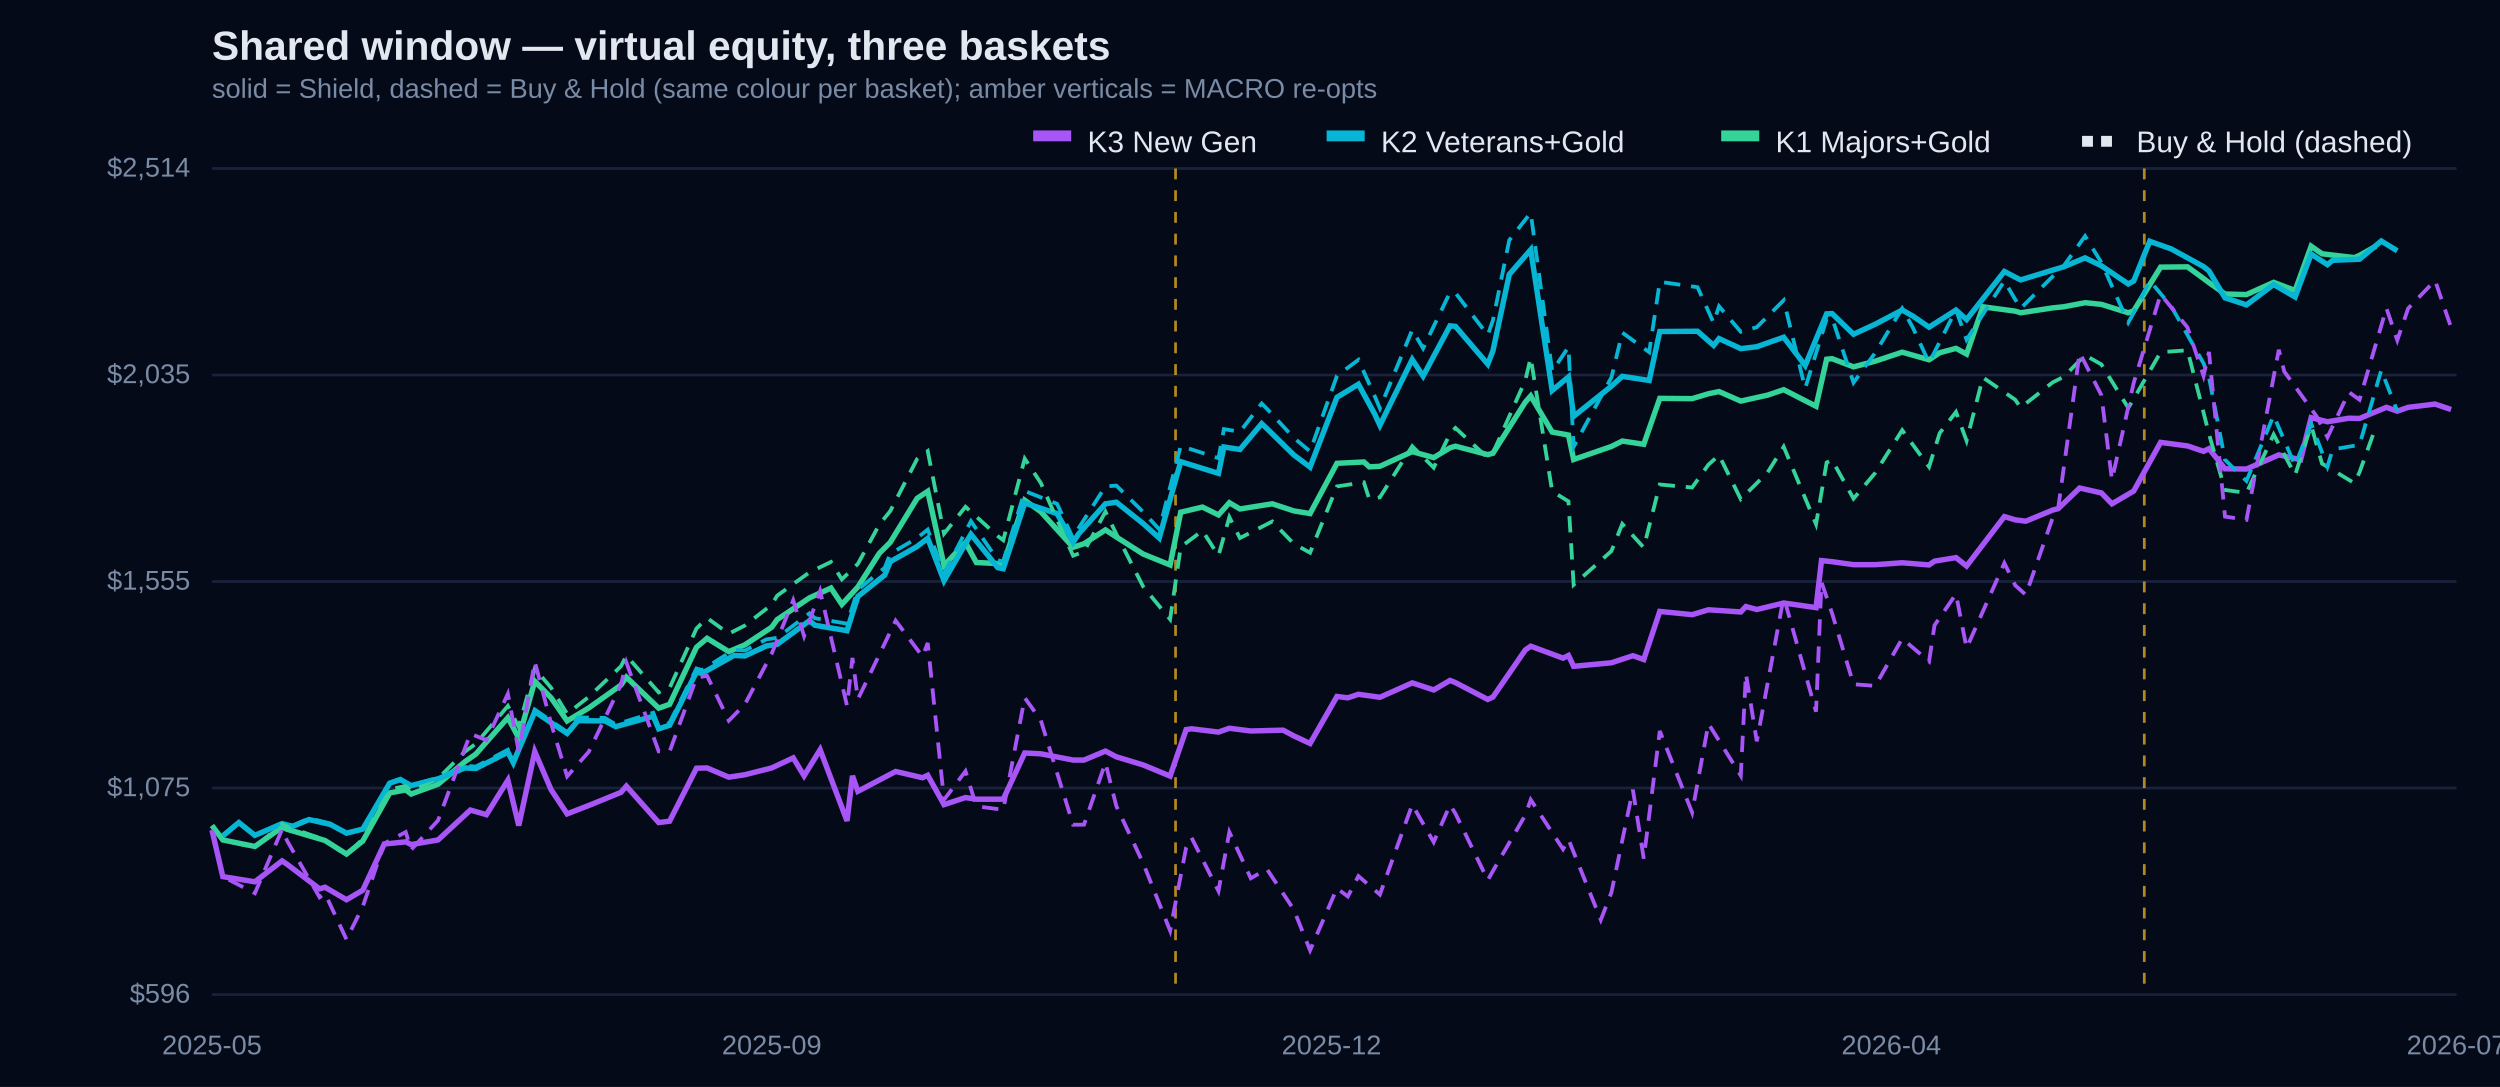
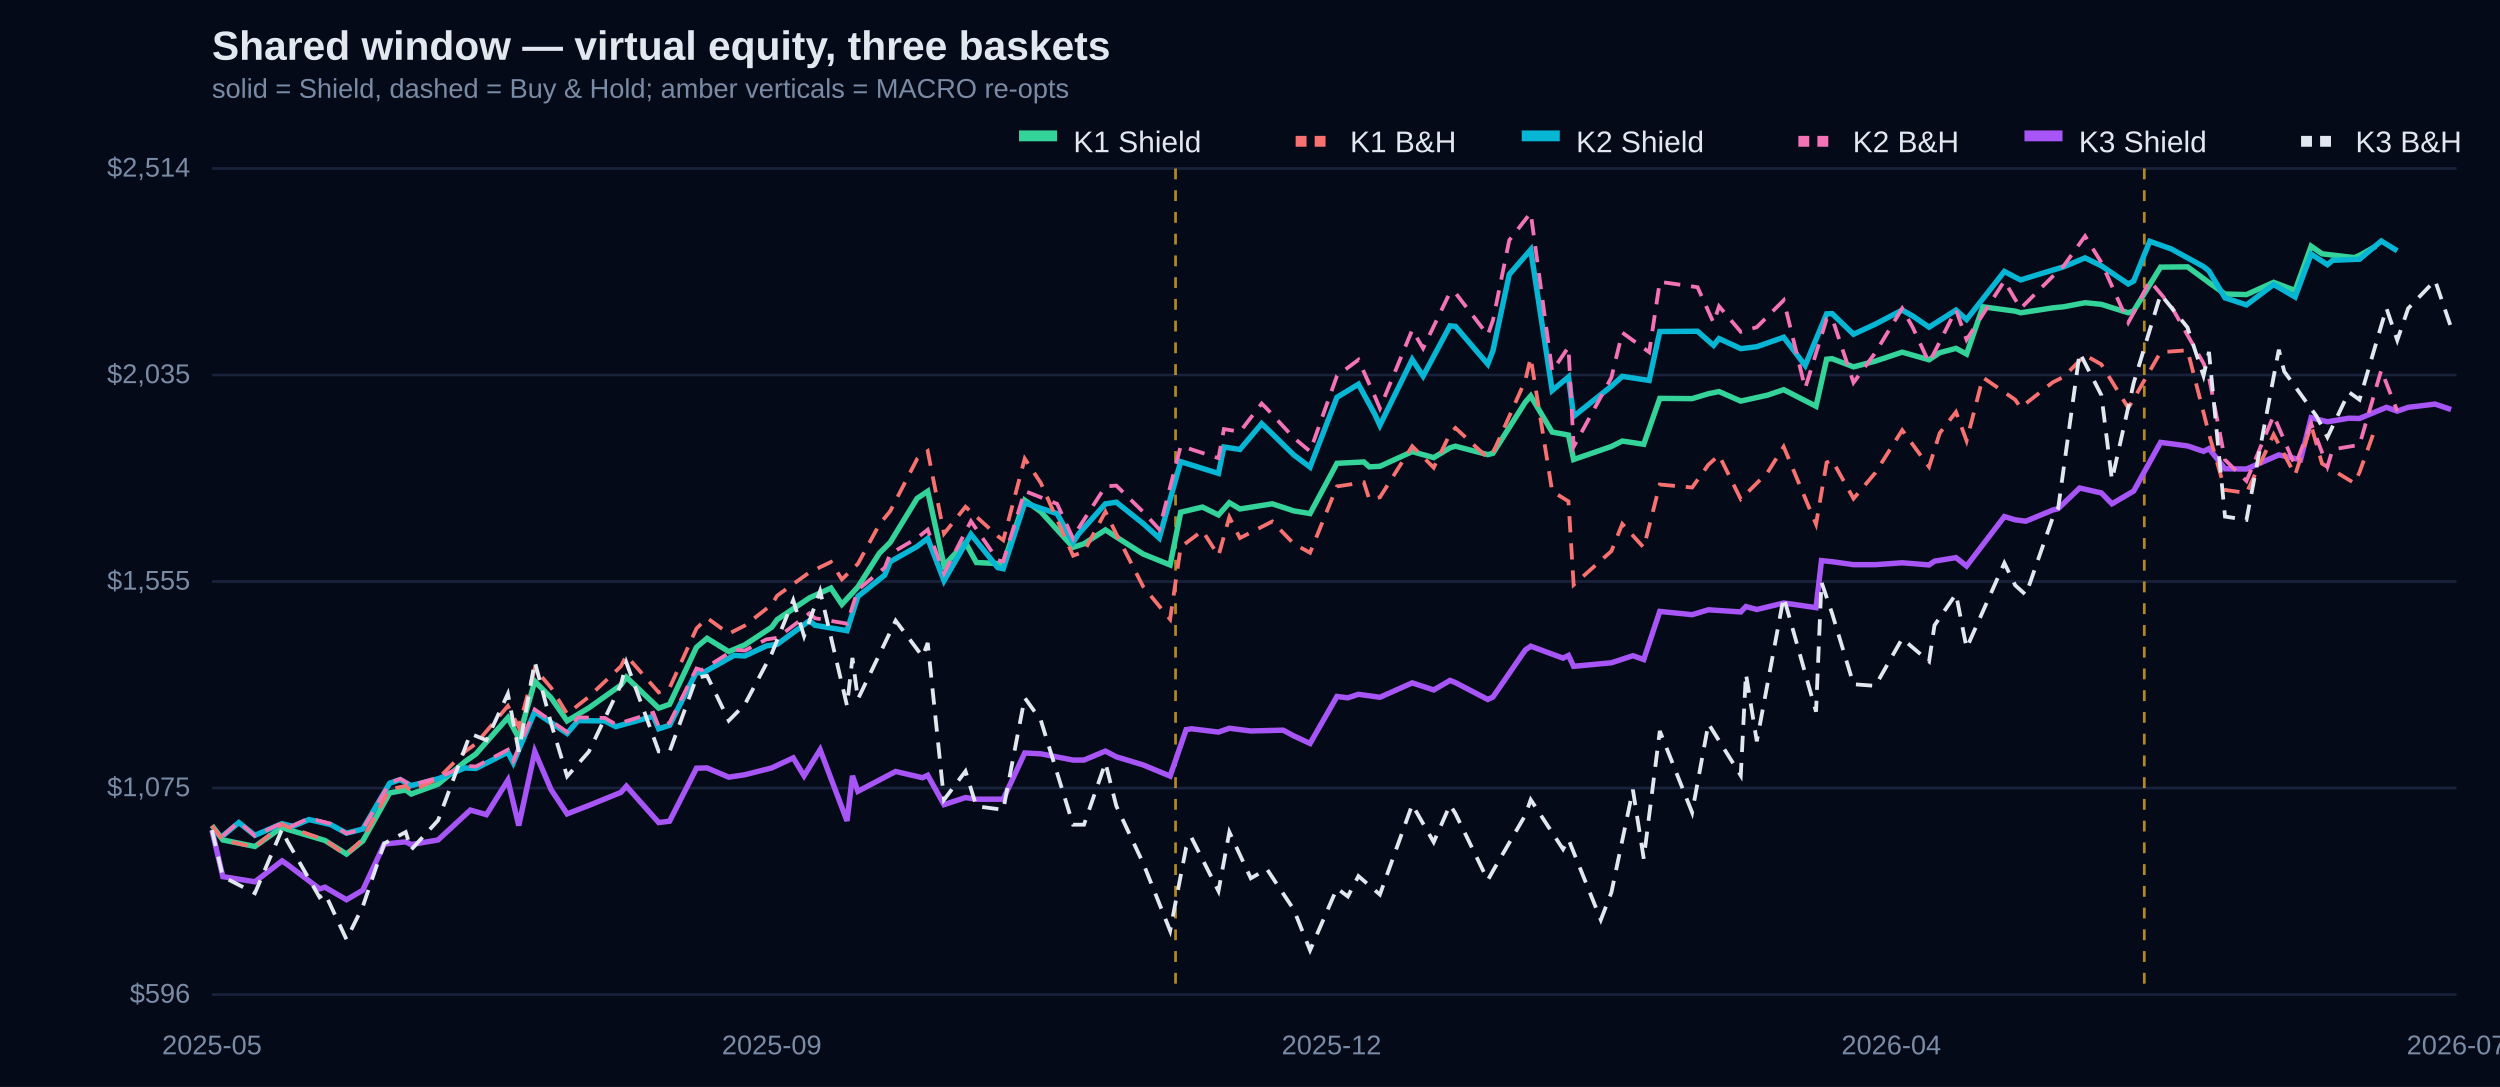
<svg xmlns="http://www.w3.org/2000/svg" width="920" height="400" viewBox="0 0 920 400" font-family="Plus Jakarta Sans,Segoe UI,Arial,sans-serif">
  <rect width="920" height="400" fill="#050a18" />
  <text x="78" y="22" fill="#e2e8f0" font-size="15" font-weight="700">Shared window — virtual equity, three baskets</text>
-   <text x="78" y="36" fill="#7a8ba5" font-size="10">solid = Shield, dashed = Buy &amp; Hold (same colour per basket); amber verticals = MACRO re-opts</text>
+   <text x="78" y="36" fill="#7a8ba5" font-size="10">solid = Shield, dashed = Buy &amp; Hold; amber verticals = MACRO re-opts</text>
  <line x1="78" y1="366.0" x2="904" y2="366.0" stroke="#18223a" stroke-width="1" />
  <text x="70" y="369.0" fill="#7a8ba5" font-size="10" text-anchor="end">$596</text>
  <line x1="78" y1="290.0" x2="904" y2="290.0" stroke="#18223a" stroke-width="1" />
  <text x="70" y="293.0" fill="#7a8ba5" font-size="10" text-anchor="end">$1,075</text>
  <line x1="78" y1="214.0" x2="904" y2="214.0" stroke="#18223a" stroke-width="1" />
  <text x="70" y="217.0" fill="#7a8ba5" font-size="10" text-anchor="end">$1,555</text>
  <line x1="78" y1="138.0" x2="904" y2="138.0" stroke="#18223a" stroke-width="1" />
  <text x="70" y="141.0" fill="#7a8ba5" font-size="10" text-anchor="end">$2,035</text>
  <line x1="78" y1="62.0" x2="904" y2="62.0" stroke="#18223a" stroke-width="1" />
  <text x="70" y="65.0" fill="#7a8ba5" font-size="10" text-anchor="end">$2,514</text>
  <text x="78.0" y="388" fill="#7a8ba5" font-size="10" text-anchor="middle">2025-05</text>
  <text x="284.0" y="388" fill="#7a8ba5" font-size="10" text-anchor="middle">2025-09</text>
  <text x="490.0" y="388" fill="#7a8ba5" font-size="10" text-anchor="middle">2025-12</text>
  <text x="696.0" y="388" fill="#7a8ba5" font-size="10" text-anchor="middle">2026-04</text>
  <text x="904.0" y="388" fill="#7a8ba5" font-size="10" text-anchor="middle">2026-07</text>
  <line x1="432.6" y1="62" x2="432.6" y2="366" stroke="#fbbf24" stroke-width="1" stroke-dasharray="4 4" opacity="0.7" />
  <line x1="789.1" y1="62" x2="789.1" y2="366" stroke="#fbbf24" stroke-width="1" stroke-dasharray="4 4" opacity="0.7" />
  <polyline points="78.0,303.8 82.0,309.1 93.8,311.5 103.8,304.4 105.7,305.2 117.6,308.7 119.6,309.3 127.5,314.3 133.5,309.5 143.4,291.8 149.3,290.7 151.3,292.2 161.2,288.6 171.1,280.3 175.1,277.5 186.9,264.1 190.9,271.6 196.8,250.7 202.8,256.8 208.7,265.3 216.7,260.5 228.5,252.1 230.5,249.2 242.4,260.6 246.4,259.2 256.3,238.2 260.2,234.9 268.2,239.8 274.1,237.3 284.0,230.8 286.0,228.0 297.9,220.0 305.8,216.4 309.8,222.4 315.7,216.0 323.6,203.6 327.6,199.6 337.5,183.4 341.4,180.8 347.4,208.1 355.3,199.7 359.3,207.0 369.2,207.5 377.1,184.1 383.0,188.3 394.9,201.4 398.9,200.1 406.8,195.0 410.8,197.6 420.7,203.9 430.6,207.9 434.5,188.5 442.5,186.6 448.4,189.5 452.4,185.0 456.3,187.3 468.2,185.4 476.1,188.0 482.1,189.0 492.0,170.5 501.9,170.0 503.9,171.8 507.8,171.6 519.7,166.2 527.6,168.4 533.6,164.8 535.6,164.2 547.5,167.3 549.4,166.8 561.3,148.0 563.3,145.7 571.2,159.0 577.2,160.1 579.1,169.1 593.0,164.3 597.0,162.3 604.9,163.5 610.8,146.6 622.7,146.7 628.7,144.9 632.6,144.1 640.6,147.6 650.5,145.4 656.4,143.4 668.3,149.5 672.2,132.2 674.2,132.0 682.1,135.0 690.1,132.9 700.0,129.6 709.9,132.4 713.8,129.8 719.8,128.2 723.7,130.3 729.7,112.9 741.6,114.5 743.6,115.1 755.4,113.3 759.4,112.9 767.3,111.4 773.3,112.0 783.2,115.1 785.2,114.4 795.1,98.3 805.0,98.2 810.9,102.5 812.9,104.0 818.8,108.2 826.7,108.4 836.7,103.9 844.6,106.9 850.5,90.6 854.5,93.4 866.4,94.8 868.3,94.0 874.3,90.6" fill="none" stroke="#34d399" stroke-width="2.0" />
  <polyline points="82.0,307.6 87.9,302.7 93.8,307.4 103.8,303.1 107.7,304.1 113.7,301.6 121.6,303.4 127.5,306.6 133.5,305.1 143.4,288.2 147.3,286.9 151.3,289.1 161.2,286.6 171.1,282.6 175.1,282.8 186.9,276.8 188.9,280.7 196.8,261.9 208.7,269.9 212.7,265.2 222.6,265.3 226.6,267.4 240.4,263.6 242.4,268.2 246.4,266.9 256.3,247.3 258.3,247.8 270.1,241.2 274.1,241.4 282.0,237.7 286.0,237.1 297.9,228.4 299.9,230.1 311.7,232.1 315.7,219.5 325.6,211.6 327.6,206.7 337.5,201.1 341.4,198.1 347.4,213.7 357.3,196.6 367.2,208.9 369.2,209.3 377.1,185.1 389.0,189.0 394.9,199.6 396.9,196.5 406.8,185.4 410.8,184.8 420.7,192.7 426.6,198.0 434.5,169.9 448.4,174.2 450.4,164.5 456.3,165.4 464.3,155.9 466.2,157.7 476.1,167.4 482.1,171.9 492.0,146.2 499.9,141.4 505.9,152.4 507.8,156.5 519.7,132.3 523.7,138.4 533.6,119.9 535.6,120.1 547.5,134.0 549.4,129.1 555.4,101.0 563.3,91.9 571.2,143.7 577.2,138.7 579.1,153.2 593.0,142.1 597.0,138.5 606.9,140.0 610.8,122.0 624.7,121.9 630.6,127.1 632.6,124.6 640.6,128.3 646.5,127.6 656.4,124.1 664.3,134.5 672.2,115.5 674.2,115.4 682.1,123.0 690.1,119.3 700.0,114.1 703.9,116.3 709.9,120.4 719.8,114.1 723.7,117.6 737.6,99.9 741.6,102.0 743.6,103.0 755.4,99.4 759.4,98.2 767.3,94.9 773.3,97.8 783.2,104.5 785.2,103.4 791.1,88.8 799.0,91.6 810.9,98.1 812.9,99.7 818.8,109.6 826.7,112.2 836.7,104.7 844.6,109.3 850.5,93.5 856.5,97.4 858.4,95.8 868.3,95.4 876.3,88.7 882.2,92.3" fill="none" stroke="#06b6d4" stroke-width="2.0" />
  <polyline points="78.0,305.5 82.0,322.6 93.8,324.5 103.8,316.8 105.7,318.1 117.6,327.1 119.6,326.5 127.5,331.1 133.5,327.6 141.4,310.6 149.3,309.8 151.3,310.8 161.2,309.1 173.1,298.1 179.0,299.8 186.9,287.1 190.9,303.8 196.8,276.6 202.8,290.6 208.7,299.5 216.7,296.4 228.5,291.6 230.5,289.3 242.4,302.7 246.4,302.2 256.3,282.7 260.2,282.6 268.2,286.0 274.1,285.1 284.0,282.6 291.9,278.9 295.9,285.5 301.8,275.9 311.7,302.1 313.7,285.5 315.7,291.2 329.6,283.9 339.5,286.2 341.4,285.3 347.4,296.1 355.3,293.5 359.3,294.1 369.2,294.1 377.1,277.1 383.0,277.4 394.9,279.7 398.9,279.7 406.8,276.4 410.8,278.5 420.7,281.5 430.6,285.6 436.5,268.5 438.5,268.2 448.4,269.4 452.4,268.0 460.3,269.0 472.2,268.7 476.1,270.8 482.1,273.6 492.0,256.3 496.0,256.8 499.9,255.5 507.8,256.6 519.7,251.3 527.6,253.9 533.6,250.4 535.6,251.2 547.5,257.4 549.4,256.5 561.3,239.2 563.3,237.8 575.2,242.2 577.2,241.2 579.1,245.2 593.0,243.9 600.9,241.3 604.9,242.7 610.8,225.0 622.7,226.2 628.7,224.4 640.6,225.2 642.5,223.2 646.5,224.3 656.4,221.9 668.3,223.6 670.3,206.3 674.2,206.7 682.1,207.8 690.1,207.8 700.0,207.1 709.9,207.9 711.9,206.5 719.8,205.2 723.7,208.3 737.6,190.1 741.6,191.3 745.5,191.8 755.4,187.7 757.4,187.2 765.3,179.6 773.3,181.4 777.2,185.4 785.2,180.7 795.1,162.8 805.0,164.1 810.9,166.1 812.9,165.1 818.8,172.5 826.7,172.6 838.6,167.4 846.6,169.2 850.5,153.7 856.5,155.2 864.4,153.9 868.3,154.0 878.2,149.9 882.2,151.3 886.2,149.9 896.1,148.7 902.0,150.7" fill="none" stroke="#a855f7" stroke-width="2.0" />
-   <polyline points="78.0,303.8 82.0,309.1 93.8,311.8 103.8,303.2 105.7,304.2 117.6,308.4 119.6,309.0 127.5,314.8 133.5,308.7 143.4,290.5 149.3,289.2 151.3,291.2 161.2,286.5 171.1,276.6 175.1,273.7 186.9,259.8 190.9,267.6 196.8,246.1 202.8,253.1 208.7,262.7 216.7,256.4 228.5,245.2 230.5,241.3 242.4,254.8 246.4,253.2 256.3,231.3 260.2,227.4 268.2,233.2 274.1,230.2 284.0,222.5 286.0,219.2 297.9,210.6 305.8,206.8 309.8,213.2 315.7,207.5 323.6,193.0 327.6,188.1 337.5,168.9 341.4,166.0 347.4,196.4 355.3,186.5 367.2,197.3 369.2,198.8 377.1,168.8 383.0,177.7 394.9,204.5 398.9,203.0 406.8,188.3 410.8,196.5 420.7,215.9 430.6,227.9 434.5,201.3 442.5,195.3 448.4,204.5 452.4,190.3 456.3,198.0 468.2,191.9 476.1,200.1 482.1,203.4 492.0,179.0 501.9,177.5 503.9,183.7 507.8,183.0 519.7,164.2 527.6,172.1 533.6,159.6 535.6,157.5 547.5,168.5 549.4,166.7 561.3,140.0 563.3,131.6 571.2,180.8 577.2,184.5 579.1,215.2 593.0,202.8 597.0,192.8 604.9,201.5 610.8,178.3 622.7,179.4 628.7,171.0 632.6,167.5 640.6,183.7 650.5,173.8 656.4,164.4 668.3,192.9 672.2,170.2 674.2,169.3 682.1,183.5 690.1,174.0 700.0,158.3 709.9,171.8 713.8,159.4 719.8,151.6 723.7,162.2 729.7,138.9 741.6,147.1 743.6,150.0 755.4,140.7 759.4,138.7 767.3,130.7 773.3,134.1 783.2,150.1 785.2,146.8 795.1,129.6 805.0,128.9 810.9,151.8 812.9,159.7 818.8,180.3 826.7,181.4 836.7,159.9 844.6,174.8 850.5,156.5 854.5,170.6 866.4,177.8 868.3,173.8 874.3,157.1" fill="none" stroke="#34d399" stroke-width="1.4" stroke-dasharray="6 4" />
-   <polyline points="82.0,307.6 87.9,302.4 93.8,307.6 103.8,302.8 107.7,303.9 113.7,301.1 121.6,303.1 127.5,306.7 133.5,305.1 143.4,288.1 147.3,286.6 151.3,289.0 161.2,286.2 171.1,281.8 175.1,282.1 186.9,275.9 188.9,280.0 196.8,261.1 208.7,269.4 212.7,264.0 222.6,264.2 226.6,266.6 240.4,262.3 242.4,267.5 246.4,266.0 256.3,246.0 258.3,246.6 270.1,239.1 274.1,239.4 282.0,235.3 286.0,234.7 297.9,225.7 299.9,227.5 311.7,229.5 315.7,217.0 325.6,208.9 327.6,203.8 337.5,198.0 341.4,194.9 347.4,211.0 357.3,191.8 367.2,206.2 369.2,206.6 377.1,180.7 389.0,185.4 394.9,198.2 396.9,194.4 406.8,179.0 410.8,178.7 420.7,188.4 426.6,194.8 434.5,164.1 448.4,168.6 450.4,157.9 456.3,158.9 464.3,148.5 466.2,150.4 476.1,161.1 482.1,166.1 492.0,138.3 499.9,132.4 505.9,145.8 507.8,150.3 519.7,121.4 523.7,128.2 533.6,107.6 535.6,107.8 547.5,123.3 549.4,117.9 555.4,88.4 563.3,78.3 571.2,136.6 577.2,127.7 579.1,164.4 593.0,138.9 597.0,122.4 606.9,129.6 610.8,103.7 624.7,105.7 630.6,118.8 632.6,112.7 640.6,122.1 646.5,120.4 656.4,110.5 664.3,142.9 672.2,117.4 674.2,117.0 682.1,140.8 690.1,129.8 700.0,113.5 703.9,120.5 709.9,133.5 719.8,114.0 723.7,125.0 737.6,103.4 741.6,110.2 743.6,113.5 755.4,101.7 759.4,97.9 767.3,86.9 773.3,96.6 783.2,118.7 785.2,115.1 791.1,103.3 799.0,112.7 810.9,133.7 812.9,138.8 818.8,169.2 826.7,177.0 836.7,152.9 844.6,171.4 850.5,155.9 856.5,171.7 858.4,165.4 868.3,163.7 876.3,136.2 882.2,151.3" fill="none" stroke="#06b6d4" stroke-width="1.4" stroke-dasharray="6 4" />
-   <polyline points="78.0,305.5 82.0,322.6 93.8,328.7 103.8,305.2 105.7,309.5 117.6,330.2 119.6,328.8 127.5,345.7 133.5,333.6 141.4,310.4 149.3,306.2 151.3,312.7 161.2,301.9 173.1,270.0 179.0,272.4 186.9,255.3 190.9,276.6 196.8,243.5 202.8,266.2 208.7,285.7 216.7,276.6 228.5,252.0 230.5,243.8 242.4,276.5 246.4,276.6 256.3,249.4 260.2,248.7 268.2,265.2 274.1,259.2 284.0,240.5 291.9,220.9 295.9,234.1 301.8,217.5 311.7,259.7 313.7,242.1 315.7,257.3 329.6,228.4 339.5,241.6 341.4,236.6 347.4,294.3 355.3,283.8 359.3,296.7 369.2,298.0 377.1,256.8 383.0,265.0 394.9,303.5 398.9,303.5 406.8,280.7 410.8,296.6 420.7,317.7 430.6,342.5 436.5,311.9 438.5,308.3 448.4,327.9 452.4,306.2 460.3,323.2 466.2,319.8 476.1,334.7 482.1,349.7 492.0,326.9 496.0,329.9 499.9,322.4 507.8,329.2 519.7,296.1 527.6,309.9 533.6,296.2 535.6,299.4 547.5,323.9 549.4,320.5 561.3,300.0 563.3,294.3 575.2,312.5 577.2,308.9 589.1,338.5 593.0,328.4 600.9,290.6 604.9,316.0 610.8,269.0 622.7,299.0 628.7,266.3 640.6,285.4 642.5,247.9 646.5,272.8 656.4,219.7 668.3,261.9 670.3,214.2 674.2,225.7 682.1,251.8 690.1,252.4 700.0,235.0 709.9,243.4 711.9,230.1 719.8,218.6 723.7,238.5 737.6,207.2 741.6,215.4 745.5,218.9 755.4,190.5 757.4,187.1 765.3,129.8 773.3,145.4 777.2,176.6 785.2,140.9 795.1,108.3 805.0,120.5 810.9,138.3 812.9,129.5 818.8,190.1 826.7,191.3 838.6,128.7 840.6,136.7 852.5,153.2 856.5,160.9 864.4,144.3 868.3,147.1 878.2,113.4 882.2,125.2 886.2,113.5 896.1,103.2 902.0,120.5" fill="none" stroke="#a855f7" stroke-width="1.4" stroke-dasharray="6 4" />
-   <rect x="380.2" y="48" width="14" height="4" fill="#a855f7" />
-   <text x="400.2" y="56" fill="#e2e8f0" font-size="11">K3 New Gen</text>
-   <rect x="488.2" y="48" width="14" height="4" fill="#06b6d4" />
-   <text x="508.2" y="56" fill="#e2e8f0" font-size="11">K2 Veterans+Gold</text>
-   <rect x="633.4" y="48" width="14" height="4" fill="#34d399" />
-   <text x="653.4" y="56" fill="#e2e8f0" font-size="11">K1 Majors+Gold</text>
-   <line x1="766.2" y1="52" x2="780.2" y2="52" stroke="#e2e8f0" stroke-width="4" stroke-dasharray="4 3" />
-   <text x="786.2" y="56" fill="#e2e8f0" font-size="11">Buy &amp; Hold (dashed)</text>
+   <polyline points="78.0,303.8 82.0,309.1 93.8,311.8 103.8,303.2 105.7,304.2 117.6,308.4 119.6,309.0 127.5,314.8 133.5,308.7 143.4,290.5 149.3,289.2 151.3,291.2 161.2,286.5 171.1,276.6 175.1,273.7 186.9,259.8 190.9,267.6 196.8,246.1 202.8,253.1 208.7,262.7 216.7,256.4 228.5,245.2 230.5,241.3 242.4,254.8 246.4,253.2 256.3,231.3 260.2,227.4 268.2,233.2 274.1,230.2 284.0,222.5 286.0,219.2 297.9,210.6 305.8,206.8 309.8,213.2 315.7,207.5 323.6,193.0 327.6,188.1 337.5,168.9 341.4,166.0 347.4,196.4 355.3,186.5 367.2,197.3 369.2,198.8 377.1,168.8 383.0,177.7 394.9,204.5 398.9,203.0 406.8,188.3 410.8,196.5 420.7,215.9 430.6,227.9 434.5,201.3 442.5,195.3 448.4,204.5 452.4,190.3 456.3,198.0 468.2,191.9 476.1,200.1 482.1,203.4 492.0,179.0 501.9,177.5 503.9,183.7 507.8,183.0 519.7,164.2 527.6,172.1 533.6,159.6 535.6,157.5 547.5,168.5 549.4,166.7 561.3,140.0 563.3,131.6 571.2,180.8 577.2,184.5 579.1,215.2 593.0,202.8 597.0,192.8 604.9,201.5 610.8,178.3 622.7,179.4 628.7,171.0 632.6,167.5 640.6,183.7 650.5,173.8 656.4,164.4 668.3,192.9 672.2,170.2 674.2,169.3 682.1,183.5 690.1,174.0 700.0,158.3 709.9,171.8 713.8,159.4 719.8,151.6 723.7,162.2 729.7,138.9 741.6,147.1 743.6,150.0 755.4,140.7 759.4,138.7 767.3,130.7 773.3,134.1 783.2,150.1 785.2,146.8 795.1,129.6 805.0,128.9 810.9,151.8 812.9,159.7 818.8,180.3 826.7,181.4 836.7,159.9 844.6,174.8 850.5,156.5 854.5,170.6 866.4,177.8 868.3,173.8 874.3,157.1" fill="none" stroke="#f87171" stroke-width="1.4" stroke-dasharray="6 4" />
+   <polyline points="82.0,307.6 87.9,302.4 93.8,307.6 103.8,302.8 107.7,303.9 113.7,301.1 121.6,303.1 127.5,306.7 133.5,305.1 143.4,288.1 147.3,286.6 151.3,289.0 161.2,286.2 171.1,281.8 175.1,282.1 186.9,275.9 188.9,280.0 196.8,261.1 208.7,269.4 212.7,264.0 222.6,264.2 226.6,266.6 240.4,262.3 242.4,267.5 246.4,266.0 256.3,246.0 258.3,246.6 270.1,239.1 274.1,239.4 282.0,235.3 286.0,234.7 297.9,225.7 299.9,227.5 311.7,229.5 315.7,217.0 325.6,208.9 327.6,203.8 337.5,198.0 341.4,194.9 347.4,211.0 357.3,191.8 367.2,206.2 369.2,206.6 377.1,180.7 389.0,185.4 394.9,198.2 396.9,194.4 406.8,179.0 410.8,178.7 420.7,188.4 426.6,194.8 434.5,164.1 448.4,168.6 450.4,157.9 456.3,158.9 464.3,148.5 466.2,150.4 476.1,161.1 482.1,166.1 492.0,138.3 499.9,132.4 505.9,145.8 507.8,150.3 519.7,121.4 523.7,128.2 533.6,107.6 535.6,107.8 547.5,123.3 549.4,117.9 555.4,88.4 563.3,78.3 571.2,136.6 577.2,127.7 579.1,164.4 593.0,138.9 597.0,122.4 606.9,129.6 610.8,103.7 624.7,105.7 630.6,118.8 632.6,112.7 640.6,122.1 646.5,120.4 656.4,110.5 664.3,142.9 672.2,117.4 674.2,117.0 682.1,140.8 690.1,129.8 700.0,113.5 703.9,120.5 709.9,133.5 719.8,114.0 723.7,125.0 737.6,103.4 741.6,110.2 743.6,113.5 755.4,101.7 759.4,97.9 767.3,86.9 773.3,96.6 783.2,118.7 785.2,115.1 791.1,103.3 799.0,112.7 810.9,133.7 812.9,138.8 818.8,169.2 826.7,177.0 836.7,152.9 844.6,171.4 850.5,155.9 856.5,171.7 858.4,165.4 868.3,163.7 876.3,136.2 882.2,151.3" fill="none" stroke="#f472b6" stroke-width="1.4" stroke-dasharray="6 4" />
+   <polyline points="78.0,305.5 82.0,322.6 93.8,328.7 103.8,305.2 105.7,309.5 117.6,330.2 119.6,328.8 127.5,345.7 133.5,333.6 141.4,310.4 149.3,306.2 151.3,312.7 161.2,301.9 173.1,270.0 179.0,272.4 186.9,255.3 190.9,276.6 196.8,243.5 202.8,266.2 208.7,285.7 216.7,276.6 228.5,252.0 230.5,243.8 242.4,276.5 246.4,276.6 256.3,249.4 260.2,248.7 268.2,265.2 274.1,259.2 284.0,240.5 291.9,220.9 295.9,234.1 301.8,217.5 311.7,259.7 313.7,242.1 315.7,257.3 329.6,228.4 339.5,241.6 341.4,236.6 347.4,294.3 355.3,283.8 359.3,296.7 369.2,298.0 377.1,256.8 383.0,265.0 394.9,303.5 398.9,303.5 406.8,280.7 410.8,296.6 420.7,317.7 430.6,342.5 436.5,311.9 438.5,308.3 448.4,327.9 452.4,306.2 460.3,323.2 466.2,319.8 476.1,334.7 482.1,349.7 492.0,326.9 496.0,329.9 499.9,322.4 507.8,329.2 519.7,296.1 527.6,309.9 533.6,296.2 535.6,299.4 547.5,323.9 549.4,320.5 561.3,300.0 563.3,294.3 575.2,312.5 577.2,308.9 589.1,338.5 593.0,328.4 600.9,290.6 604.9,316.0 610.8,269.0 622.7,299.0 628.7,266.3 640.6,285.4 642.5,247.9 646.5,272.8 656.4,219.7 668.3,261.9 670.3,214.2 674.2,225.7 682.1,251.8 690.1,252.4 700.0,235.0 709.9,243.4 711.9,230.1 719.8,218.6 723.7,238.5 737.6,207.2 741.6,215.4 745.5,218.9 755.4,190.5 757.4,187.1 765.3,129.8 773.3,145.4 777.2,176.6 785.2,140.9 795.1,108.3 805.0,120.5 810.9,138.3 812.9,129.5 818.8,190.1 826.7,191.3 838.6,128.7 840.6,136.7 852.5,153.2 856.5,160.9 864.4,144.3 868.3,147.1 878.2,113.4 882.2,125.2 886.2,113.5 896.1,103.2 902.0,120.5" fill="none" stroke="#e2e8f0" stroke-width="1.4" stroke-dasharray="6 4" />
+   <rect x="375.0" y="48" width="14" height="4" fill="#34d399" />
+   <text x="395.0" y="56" fill="#e2e8f0" font-size="11">K1 Shield</text>
+   <line x1="476.8" y1="52" x2="490.8" y2="52" stroke="#f87171" stroke-width="4" stroke-dasharray="4 3" />
+   <text x="496.8" y="56" fill="#e2e8f0" font-size="11">K1 B&amp;H</text>
+   <rect x="560.0" y="48" width="14" height="4" fill="#06b6d4" />
+   <text x="580.0" y="56" fill="#e2e8f0" font-size="11">K2 Shield</text>
+   <line x1="661.8" y1="52" x2="675.8" y2="52" stroke="#f472b6" stroke-width="4" stroke-dasharray="4 3" />
+   <text x="681.8" y="56" fill="#e2e8f0" font-size="11">K2 B&amp;H</text>
+   <rect x="745.0" y="48" width="14" height="4" fill="#a855f7" />
+   <text x="765.0" y="56" fill="#e2e8f0" font-size="11">K3 Shield</text>
+   <line x1="846.8" y1="52" x2="860.8" y2="52" stroke="#e2e8f0" stroke-width="4" stroke-dasharray="4 3" />
+   <text x="866.8" y="56" fill="#e2e8f0" font-size="11">K3 B&amp;H</text>
</svg>
